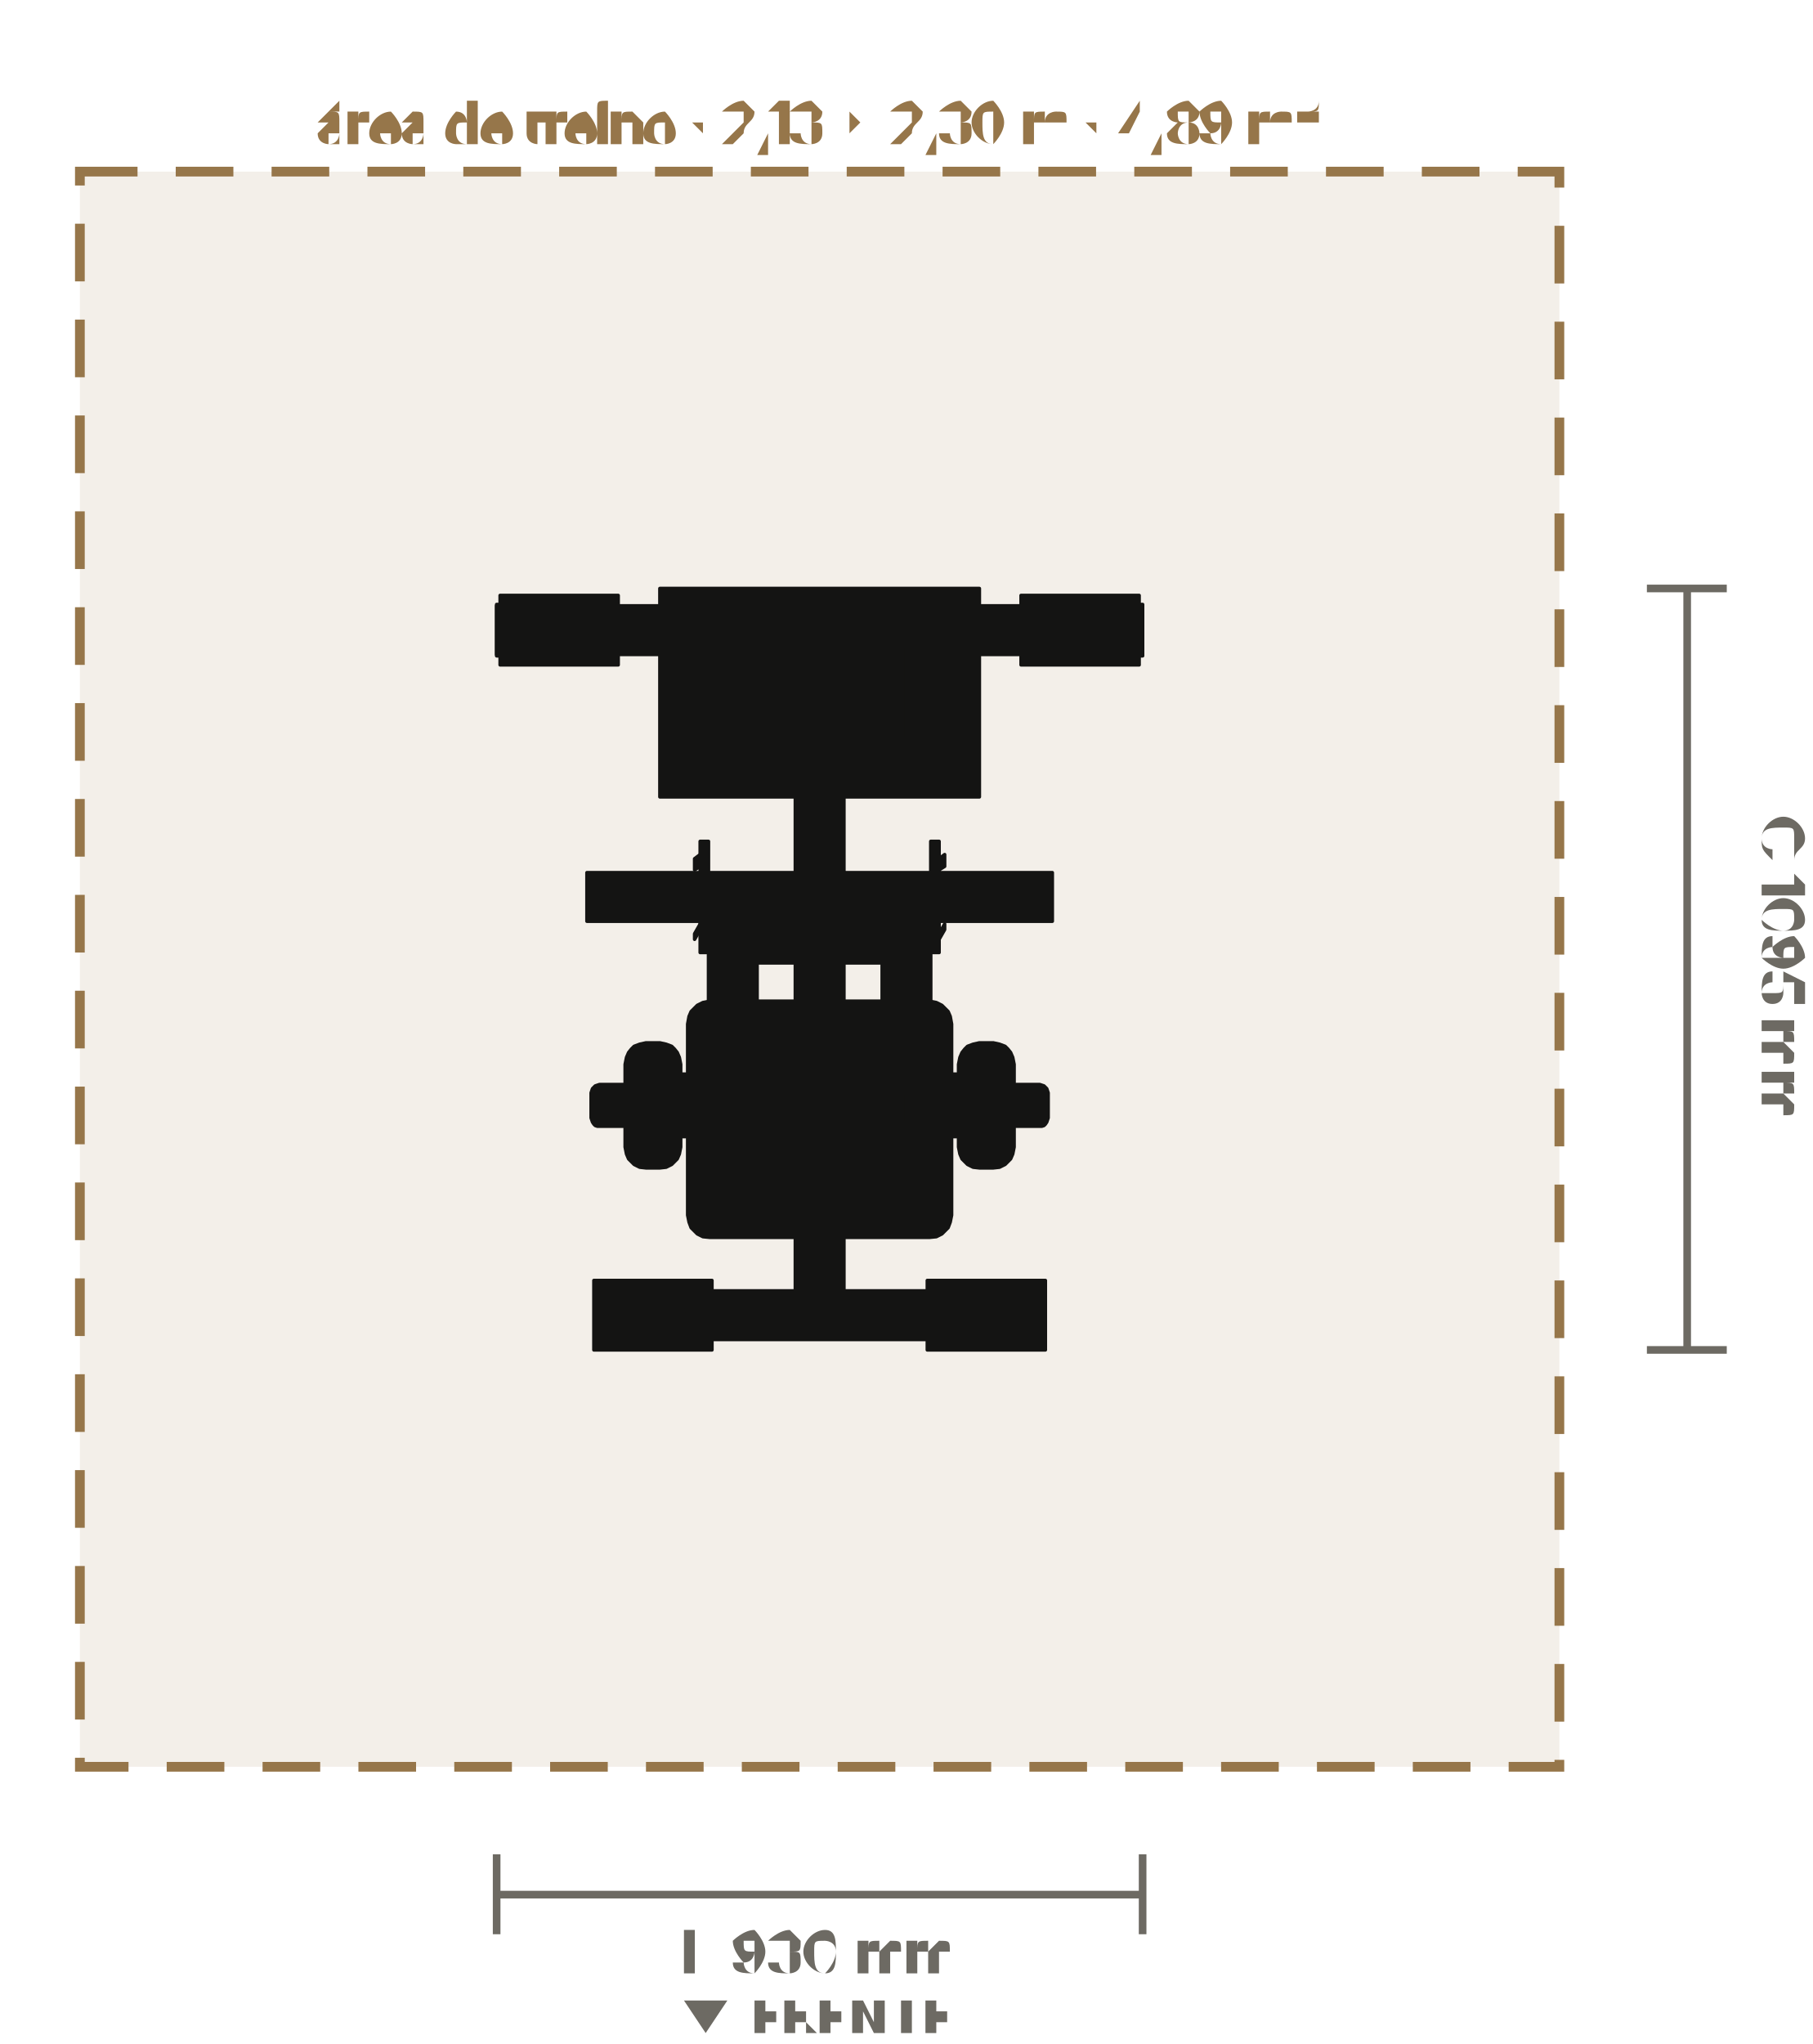
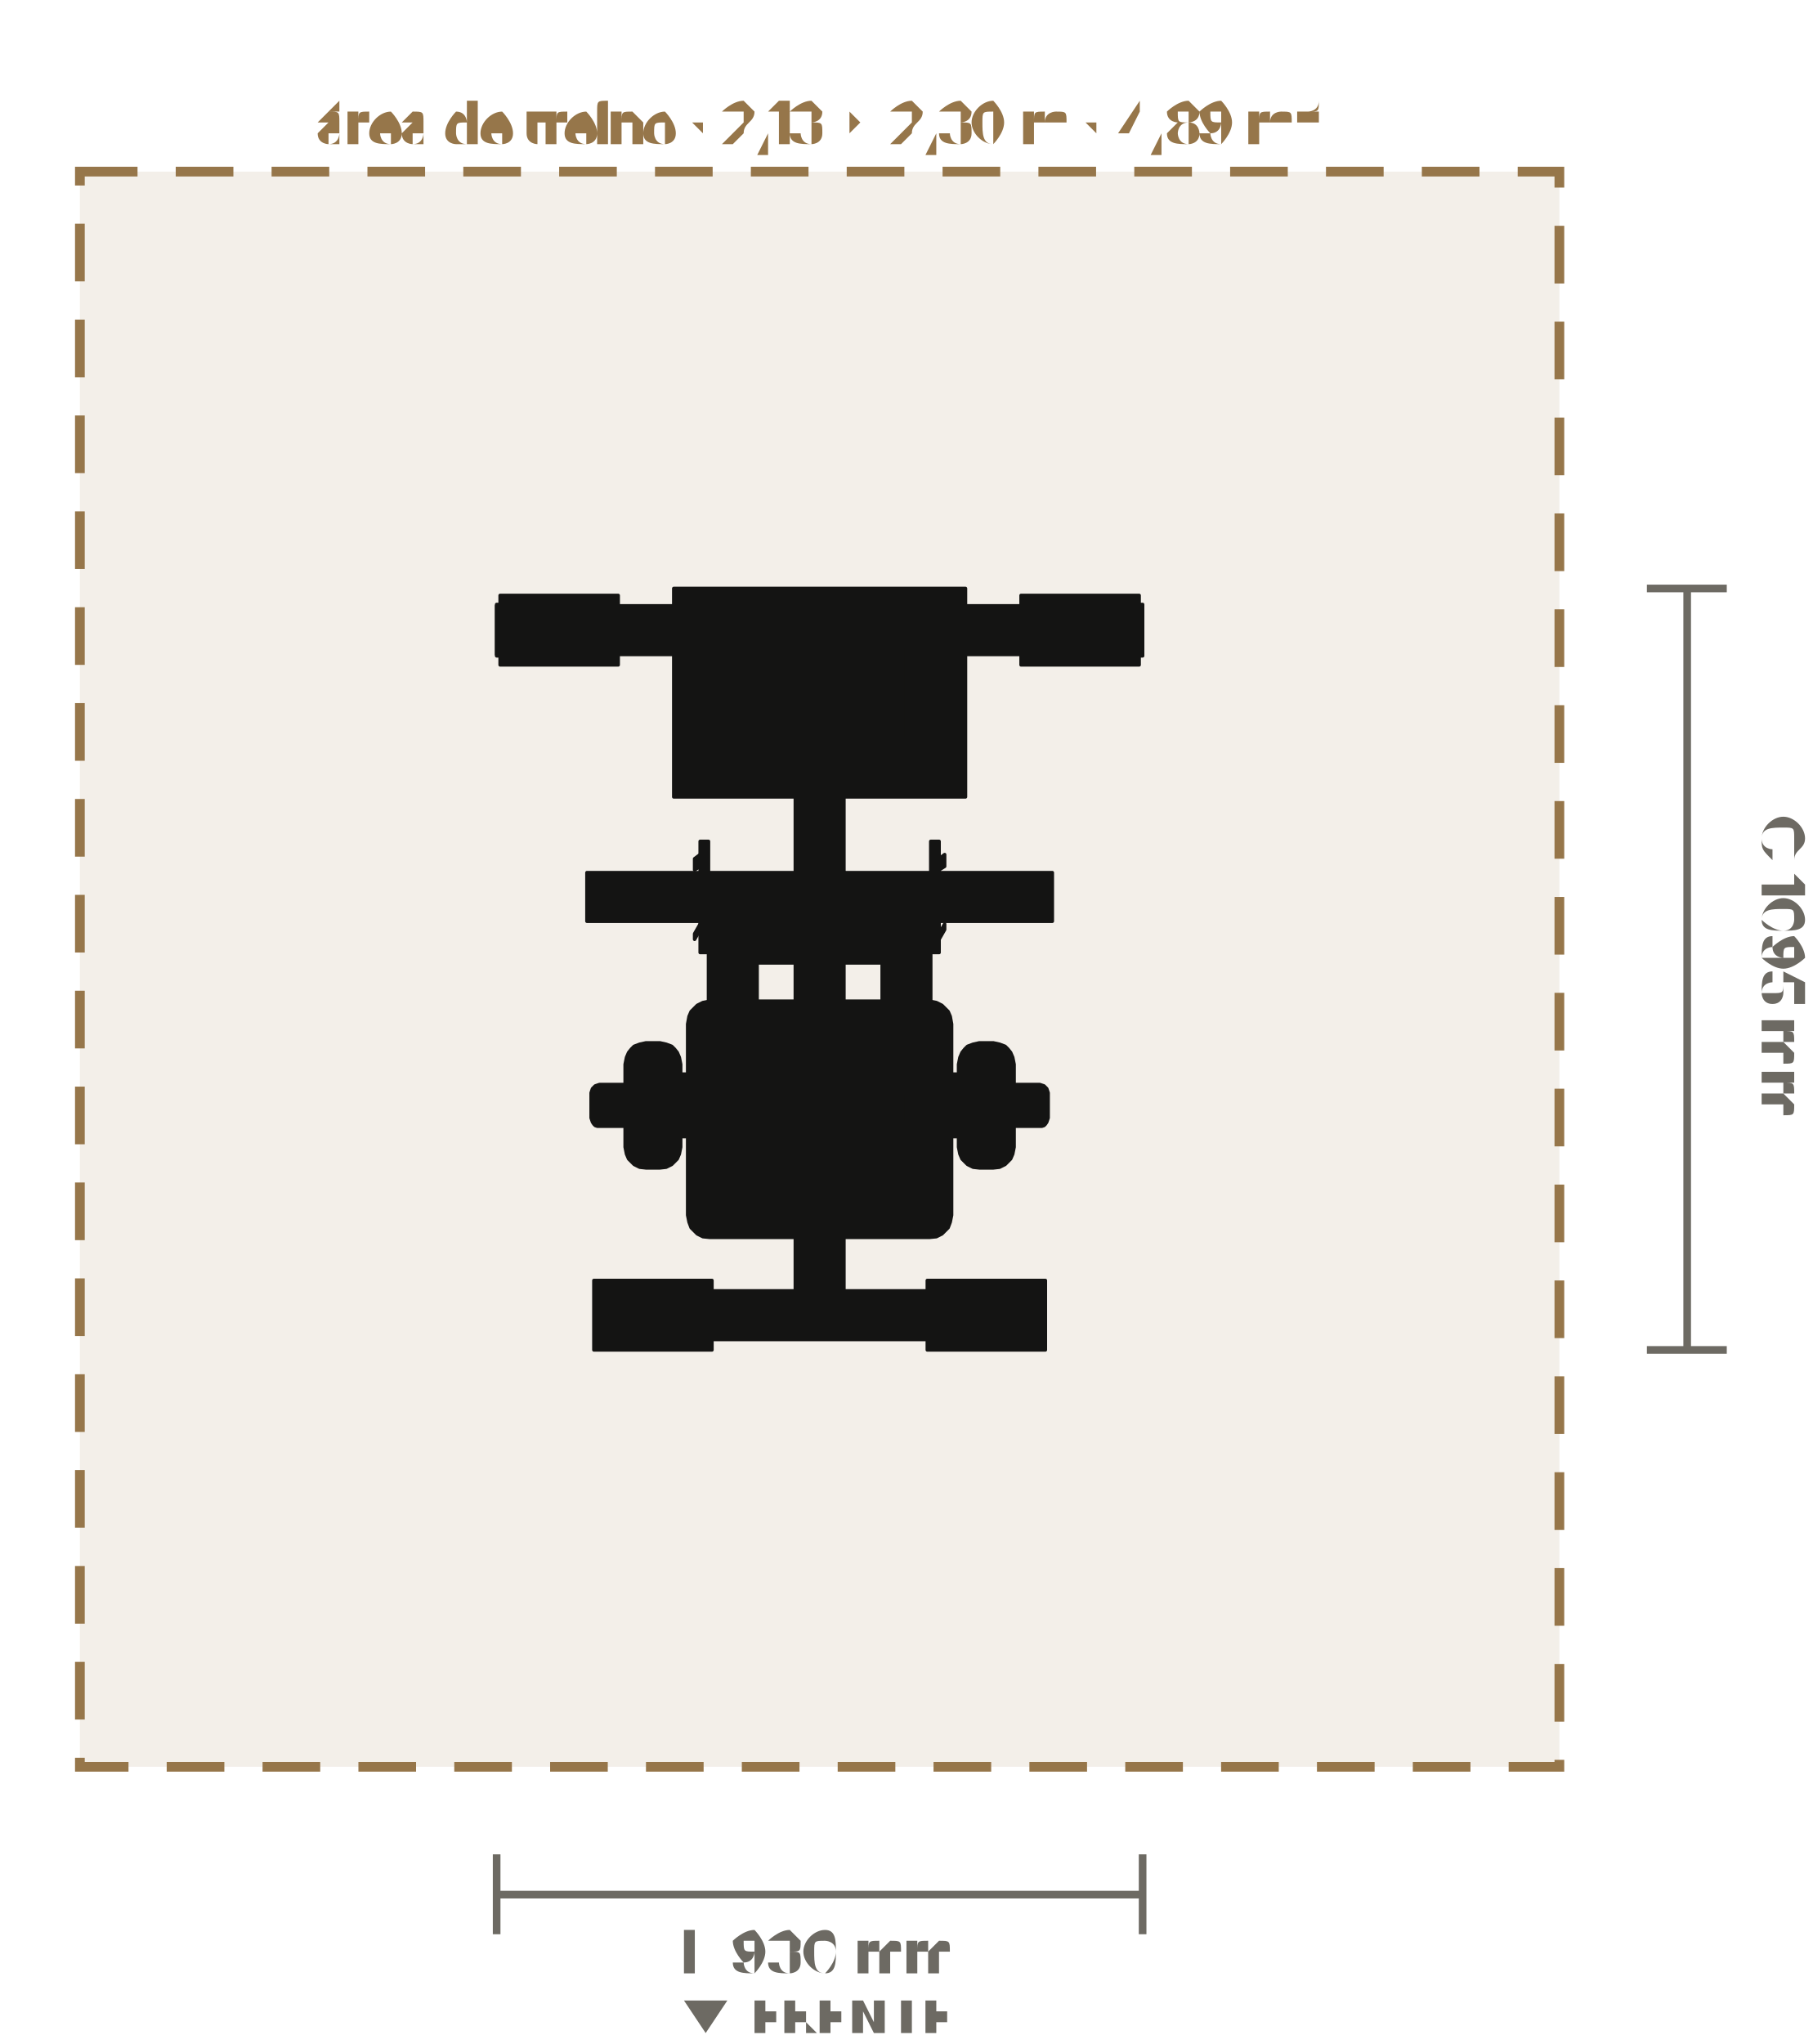
<svg xmlns="http://www.w3.org/2000/svg" viewBox="-1.18 -1.395 2.61 2.942" role="img" aria-label="Planta do Elevação Lateral Sentado (LD-B005): 930 × 1096 mm, com 60 cm de área de treino em volta" data-equipment="LD-B005" data-unit="m">
  <rect class="eq-zone" x="-1.065" y="-1.148" width="2.13" height="2.296" style="fill:#96764a;fill-opacity:.12;stroke:#96764a;stroke-width:0.014;stroke-dasharray:0.083 0.055" />
  <text class="eq-zone-label" x="0" y="-1.19" style="font-family:Barlow,Inter,Arial,sans-serif;font-size:0.079px;fill:#96764a;text-anchor:middle">área de treino · 2,13 × 2,30 m · 4,89 m²</text>
  <g class="eq-parts">
    <polygon class="eq-part" points="-0.465,-0.523 0.465,-0.523 0.465,-0.453 -0.465,-0.453" style="fill:#141413;stroke:#141413;stroke-width:0.005;stroke-linejoin:round" />
    <polygon class="eq-part" points="-0.035,-0.488 0.035,-0.488 0.035,0.498 -0.035,0.498" style="fill:#141413;stroke:#141413;stroke-width:0.005;stroke-linejoin:round" />
    <polygon class="eq-part" points="-0.3,0.463 0.3,0.463 0.3,0.533 -0.3,0.533" style="fill:#141413;stroke:#141413;stroke-width:0.005;stroke-linejoin:round" />
    <polygon class="eq-part" points="-0.46,-0.538 -0.29,-0.538 -0.29,-0.438 -0.46,-0.438" style="fill:#141413;stroke:#141413;stroke-width:0.005;stroke-linejoin:round" />
    <polygon class="eq-part" points="-0.441,-0.488 -0.441,-0.491 -0.44,-0.494 -0.438,-0.496 -0.435,-0.498 -0.433,-0.499 -0.43,-0.499 -0.427,-0.499 -0.424,-0.498 -0.422,-0.496 -0.42,-0.494 -0.419,-0.491 -0.419,-0.488 -0.419,-0.485 -0.42,-0.483 -0.422,-0.48 -0.424,-0.479 -0.427,-0.478 -0.43,-0.477 -0.433,-0.478 -0.435,-0.479 -0.438,-0.48 -0.44,-0.483 -0.441,-0.485" style="fill:#141413;stroke:#141413;stroke-width:0.005;stroke-linejoin:round" />
    <polygon class="eq-part" points="-0.331,-0.488 -0.331,-0.491 -0.33,-0.494 -0.328,-0.496 -0.326,-0.498 -0.323,-0.499 -0.32,-0.499 -0.317,-0.499 -0.315,-0.498 -0.312,-0.496 -0.31,-0.494 -0.309,-0.491 -0.309,-0.488 -0.309,-0.485 -0.31,-0.483 -0.312,-0.48 -0.315,-0.479 -0.317,-0.478 -0.32,-0.477 -0.323,-0.478 -0.326,-0.479 -0.328,-0.48 -0.33,-0.483 -0.331,-0.485" style="fill:#141413;stroke:#141413;stroke-width:0.005;stroke-linejoin:round" />
    <polygon class="eq-part" points="-0.325,0.448 -0.155,0.448 -0.155,0.548 -0.325,0.548" style="fill:#141413;stroke:#141413;stroke-width:0.005;stroke-linejoin:round" />
    <polygon class="eq-part" points="-0.306,0.498 -0.306,0.495 -0.304,0.493 -0.303,0.49 -0.3,0.489 -0.298,0.488 -0.295,0.487 -0.292,0.488 -0.289,0.489 -0.287,0.49 -0.285,0.493 -0.284,0.495 -0.284,0.498 -0.284,0.501 -0.285,0.504 -0.287,0.506 -0.289,0.508 -0.292,0.509 -0.295,0.509 -0.298,0.509 -0.3,0.508 -0.303,0.506 -0.304,0.504 -0.306,0.501" style="fill:#141413;stroke:#141413;stroke-width:0.005;stroke-linejoin:round" />
    <polygon class="eq-part" points="-0.196,0.498 -0.196,0.495 -0.195,0.493 -0.193,0.49 -0.191,0.489 -0.188,0.488 -0.185,0.487 -0.182,0.488 -0.179,0.489 -0.177,0.49 -0.175,0.493 -0.174,0.495 -0.174,0.498 -0.174,0.501 -0.175,0.504 -0.177,0.506 -0.179,0.508 -0.182,0.509 -0.185,0.509 -0.188,0.509 -0.191,0.508 -0.193,0.506 -0.195,0.504 -0.196,0.501" style="fill:#141413;stroke:#141413;stroke-width:0.005;stroke-linejoin:round" />
    <polygon class="eq-part" points="-0.465,-0.525 -0.453,-0.525 -0.453,-0.451 -0.465,-0.451" style="fill:#141413;stroke:#141413;stroke-width:0.005;stroke-linejoin:round" />
    <polygon class="eq-part" points="-0.3,0.461 -0.288,0.461 -0.288,0.535 -0.3,0.535" style="fill:#141413;stroke:#141413;stroke-width:0.005;stroke-linejoin:round" />
    <polygon class="eq-part" points="0.29,-0.538 0.46,-0.538 0.46,-0.438 0.29,-0.438" style="fill:#141413;stroke:#141413;stroke-width:0.005;stroke-linejoin:round" />
    <polygon class="eq-part" points="0.309,-0.488 0.309,-0.491 0.31,-0.494 0.312,-0.496 0.315,-0.498 0.317,-0.499 0.32,-0.499 0.323,-0.499 0.326,-0.498 0.328,-0.496 0.33,-0.494 0.331,-0.491 0.331,-0.488 0.331,-0.485 0.33,-0.483 0.328,-0.48 0.326,-0.479 0.323,-0.478 0.32,-0.477 0.317,-0.478 0.315,-0.479 0.312,-0.48 0.31,-0.483 0.309,-0.485" style="fill:#141413;stroke:#141413;stroke-width:0.005;stroke-linejoin:round" />
    <polygon class="eq-part" points="0.419,-0.488 0.419,-0.491 0.42,-0.494 0.422,-0.496 0.424,-0.498 0.427,-0.499 0.43,-0.499 0.433,-0.499 0.435,-0.498 0.438,-0.496 0.44,-0.494 0.441,-0.491 0.441,-0.488 0.441,-0.485 0.44,-0.483 0.438,-0.48 0.435,-0.479 0.433,-0.478 0.43,-0.477 0.427,-0.478 0.424,-0.479 0.422,-0.48 0.42,-0.483 0.419,-0.485" style="fill:#141413;stroke:#141413;stroke-width:0.005;stroke-linejoin:round" />
    <polygon class="eq-part" points="0.155,0.448 0.325,0.448 0.325,0.548 0.155,0.548" style="fill:#141413;stroke:#141413;stroke-width:0.005;stroke-linejoin:round" />
    <polygon class="eq-part" points="0.174,0.498 0.174,0.495 0.175,0.493 0.177,0.49 0.179,0.489 0.182,0.488 0.185,0.487 0.188,0.488 0.191,0.489 0.193,0.49 0.195,0.493 0.196,0.495 0.196,0.498 0.196,0.501 0.195,0.504 0.193,0.506 0.191,0.508 0.188,0.509 0.185,0.509 0.182,0.509 0.179,0.508 0.177,0.506 0.175,0.504 0.174,0.501" style="fill:#141413;stroke:#141413;stroke-width:0.005;stroke-linejoin:round" />
    <polygon class="eq-part" points="0.284,0.498 0.284,0.495 0.285,0.493 0.287,0.49 0.289,0.489 0.292,0.488 0.295,0.487 0.298,0.488 0.3,0.489 0.303,0.49 0.304,0.493 0.306,0.495 0.306,0.498 0.306,0.501 0.304,0.504 0.303,0.506 0.3,0.508 0.298,0.509 0.295,0.509 0.292,0.509 0.289,0.508 0.287,0.506 0.285,0.504 0.284,0.501" style="fill:#141413;stroke:#141413;stroke-width:0.005;stroke-linejoin:round" />
    <polygon class="eq-part" points="0.453,-0.525 0.465,-0.525 0.465,-0.451 0.453,-0.451" style="fill:#141413;stroke:#141413;stroke-width:0.005;stroke-linejoin:round" />
    <polygon class="eq-part" points="0.288,0.461 0.3,0.461 0.3,0.535 0.288,0.535" style="fill:#141413;stroke:#141413;stroke-width:0.005;stroke-linejoin:round" />
-     <polygon class="eq-part" points="-0.2,-0.518 -0.17,-0.518 -0.17,-0.278 -0.2,-0.278" style="fill:#141413;stroke:#141413;stroke-width:0.005;stroke-linejoin:round" />
-     <polygon class="eq-part" points="0.17,-0.518 0.2,-0.518 0.2,-0.278 0.17,-0.278" style="fill:#141413;stroke:#141413;stroke-width:0.005;stroke-linejoin:round" />
-     <polygon class="eq-part" points="-0.2,-0.518 0.2,-0.518 0.2,-0.278 -0.2,-0.278" style="fill:#141413;stroke:#141413;stroke-width:0.005;stroke-linejoin:round" />
-     <polygon class="eq-part" points="-0.23,-0.548 0.23,-0.548 0.23,-0.248 -0.23,-0.248" style="fill:#141413;stroke:#141413;stroke-width:0.005;stroke-linejoin:round" />
-     <polygon class="eq-part" points="-0.16,-0.518 0.16,-0.518 0.16,-0.504 -0.16,-0.504" style="fill:#141413;stroke:#141413;stroke-width:0.005;stroke-linejoin:round" />
+     <polygon class="eq-part" points="-0.18,-0.518 -0.15,-0.518 -0.15,-0.278 -0.18,-0.278" style="fill:#141413;stroke:#141413;stroke-width:0.005;stroke-linejoin:round" />
+     <polygon class="eq-part" points="0.15,-0.518 0.18,-0.518 0.18,-0.278 0.15,-0.278" style="fill:#141413;stroke:#141413;stroke-width:0.005;stroke-linejoin:round" />
+     <polygon class="eq-part" points="-0.18,-0.518 0.18,-0.518 0.18,-0.278 -0.18,-0.278" style="fill:#141413;stroke:#141413;stroke-width:0.005;stroke-linejoin:round" />
+     <polygon class="eq-part" points="-0.21,-0.548 0.21,-0.548 0.21,-0.248 -0.21,-0.248" style="fill:#141413;stroke:#141413;stroke-width:0.005;stroke-linejoin:round" />
+     <polygon class="eq-part" points="-0.14,-0.518 0.14,-0.518 0.14,-0.504 -0.14,-0.504" style="fill:#141413;stroke:#141413;stroke-width:0.005;stroke-linejoin:round" />
    <polygon class="eq-part" points="-0.105,-0.504 -0.075,-0.504 -0.075,-0.494 -0.105,-0.494" style="fill:#141413;stroke:#141413;stroke-width:0.005;stroke-linejoin:round" />
    <polygon class="eq-part" points="0.075,-0.504 0.105,-0.504 0.105,-0.494 0.075,-0.494" style="fill:#141413;stroke:#141413;stroke-width:0.005;stroke-linejoin:round" />
-     <polygon class="eq-part" points="-0.2,-0.29 0,-0.29 0,-0.278 -0.2,-0.278" style="fill:#141413;stroke:#141413;stroke-width:0.005;stroke-linejoin:round" />
-     <polygon class="eq-part" points="0.07,-0.29 0.2,-0.29 0.2,-0.278 0.07,-0.278" style="fill:#141413;stroke:#141413;stroke-width:0.005;stroke-linejoin:round" />
-     <polygon class="eq-part" points="-0.17,-0.278 -0.03,-0.278 -0.03,-0.274 -0.17,-0.274" style="fill:#141413;stroke:#141413;stroke-width:0.005;stroke-linejoin:round" />
+     <polygon class="eq-part" points="-0.18,-0.29 0.02,-0.29 0.02,-0.278 -0.18,-0.278" style="fill:#141413;stroke:#141413;stroke-width:0.005;stroke-linejoin:round" />
+     <polygon class="eq-part" points="0.09,-0.29 0.18,-0.29 0.18,-0.278 0.09,-0.278" style="fill:#141413;stroke:#141413;stroke-width:0.005;stroke-linejoin:round" />
+     <polygon class="eq-part" points="-0.15,-0.278 -0.01,-0.278 -0.01,-0.274 -0.15,-0.274" style="fill:#141413;stroke:#141413;stroke-width:0.005;stroke-linejoin:round" />
    <polygon class="eq-part" points="-0.09,-0.398 -0.09,-0.401 -0.089,-0.403 -0.087,-0.405 -0.085,-0.407 -0.083,-0.408 -0.08,-0.408 -0.077,-0.408 -0.075,-0.407 -0.073,-0.405 -0.071,-0.403 -0.07,-0.401 -0.07,-0.398 -0.07,-0.396 -0.071,-0.393 -0.073,-0.391 -0.075,-0.39 -0.077,-0.389 -0.08,-0.388 -0.083,-0.389 -0.085,-0.39 -0.087,-0.391 -0.089,-0.393 -0.09,-0.396" style="fill:#141413;stroke:#141413;stroke-width:0.005;stroke-linejoin:round" />
    <polygon class="eq-part" points="0.07,-0.398 0.07,-0.401 0.071,-0.403 0.073,-0.405 0.075,-0.407 0.077,-0.408 0.08,-0.408 0.083,-0.408 0.085,-0.407 0.087,-0.405 0.089,-0.403 0.09,-0.401 0.09,-0.398 0.09,-0.396 0.089,-0.393 0.087,-0.391 0.085,-0.39 0.083,-0.389 0.08,-0.388 0.077,-0.389 0.075,-0.39 0.073,-0.391 0.071,-0.393 0.07,-0.396" style="fill:#141413;stroke:#141413;stroke-width:0.005;stroke-linejoin:round" />
    <polygon class="eq-part" points="-0.13,-0.478 0.13,-0.478 0.13,-0.318 -0.13,-0.318" style="fill:#141413;stroke:#141413;stroke-width:0.005;stroke-linejoin:round" />
    <polygon class="eq-part" points="-0.13,-0.478 0.13,-0.478 0.13,-0.318 -0.13,-0.318" style="fill:#141413;stroke:#141413;stroke-width:0.005;stroke-linejoin:round" />
    <polygon class="eq-part" points="-0.004,-0.398 -0.004,-0.399 -0.004,-0.4 -0.003,-0.401 -0.002,-0.402 -0.001,-0.402 0,-0.402 0.001,-0.402 0.002,-0.402 0.003,-0.401 0.004,-0.4 0.004,-0.399 0.004,-0.398 0.004,-0.397 0.004,-0.396 0.003,-0.395 0.002,-0.395 0.001,-0.394 0,-0.394 -0.001,-0.394 -0.002,-0.395 -0.003,-0.395 -0.004,-0.396 -0.004,-0.397" style="fill:#141413;stroke:#141413;stroke-width:0.005;stroke-linejoin:round" />
    <polygon class="eq-part" points="-0.12,-0.463 0.12,-0.463 0.12,-0.333 -0.12,-0.333" style="fill:#141413;stroke:#141413;stroke-width:0.005;stroke-linejoin:round" />
    <polygon class="eq-part" points="-0.12,-0.463 0.12,-0.463 0.12,-0.333 -0.12,-0.333" style="fill:#141413;stroke:#141413;stroke-width:0.005;stroke-linejoin:round" />
    <polygon class="eq-part" points="-0.12,-0.463 0.12,-0.463 0.12,-0.333 -0.12,-0.333" style="fill:#141413;stroke:#141413;stroke-width:0.005;stroke-linejoin:round" />
    <polygon class="eq-part" points="-0.12,-0.463 0.12,-0.463 0.12,-0.333 -0.12,-0.333" style="fill:#141413;stroke:#141413;stroke-width:0.005;stroke-linejoin:round" />
    <polygon class="eq-part" points="-0.12,-0.463 0.12,-0.463 0.12,-0.333 -0.12,-0.333" style="fill:#141413;stroke:#141413;stroke-width:0.005;stroke-linejoin:round" />
    <polygon class="eq-part" points="-0.12,-0.463 0.12,-0.463 0.12,-0.333 -0.12,-0.333" style="fill:#141413;stroke:#141413;stroke-width:0.005;stroke-linejoin:round" />
    <polygon class="eq-part" points="-0.12,-0.463 0.12,-0.463 0.12,-0.333 -0.12,-0.333" style="fill:#141413;stroke:#141413;stroke-width:0.005;stroke-linejoin:round" />
    <polygon class="eq-part" points="-0.12,-0.463 0.12,-0.463 0.12,-0.333 -0.12,-0.333" style="fill:#141413;stroke:#141413;stroke-width:0.005;stroke-linejoin:round" />
    <polygon class="eq-part" points="-0.12,-0.463 0.12,-0.463 0.12,-0.333 -0.12,-0.333" style="fill:#141413;stroke:#141413;stroke-width:0.005;stroke-linejoin:round" />
    <polygon class="eq-part" points="-0.12,-0.463 0.12,-0.463 0.12,-0.333 -0.12,-0.333" style="fill:#141413;stroke:#141413;stroke-width:0.005;stroke-linejoin:round" />
    <polygon class="eq-part" points="-0.12,-0.463 0.12,-0.463 0.12,-0.333 -0.12,-0.333" style="fill:#141413;stroke:#141413;stroke-width:0.005;stroke-linejoin:round" />
    <polygon class="eq-part" points="-0.006,-0.398 -0.006,-0.4 -0.005,-0.401 -0.004,-0.402 -0.003,-0.403 -0.002,-0.404 0,-0.404 0.002,-0.404 0.003,-0.403 0.004,-0.402 0.005,-0.401 0.006,-0.4 0.006,-0.398 0.006,-0.397 0.005,-0.395 0.004,-0.394 0.003,-0.393 0.002,-0.392 0,-0.392 -0.002,-0.392 -0.003,-0.393 -0.004,-0.394 -0.005,-0.395 -0.006,-0.397" style="fill:#141413;stroke:#141413;stroke-width:0.005;stroke-linejoin:round" />
    <polygon class="eq-part" points="-0.006,-0.353 0.006,-0.353 0.006,-0.283 -0.006,-0.283" style="fill:#141413;stroke:#141413;stroke-width:0.005;stroke-linejoin:round" />
-     <polygon class="eq-part" points="-0.17,-0.518 0.17,-0.518 0.17,-0.506 -0.17,-0.506" style="fill:#141413;stroke:#141413;stroke-width:0.005;stroke-linejoin:round" />
+     <polygon class="eq-part" points="-0.15,-0.518 0.15,-0.518 0.15,-0.506 -0.15,-0.506" style="fill:#141413;stroke:#141413;stroke-width:0.005;stroke-linejoin:round" />
    <polygon class="eq-part" points="-0.035,0.193 -0.035,0.19 -0.033,0.187 -0.032,0.185 -0.029,0.183 -0.026,0.182 -0.023,0.181 0.023,0.181 0.026,0.182 0.029,0.183 0.032,0.185 0.033,0.187 0.035,0.19 0.035,0.193 0.035,0.239 0.035,0.242 0.033,0.245 0.032,0.248 0.029,0.25 0.026,0.251 0.023,0.251 -0.023,0.251 -0.026,0.251 -0.029,0.25 -0.032,0.248 -0.033,0.245 -0.035,0.242 -0.035,0.239" style="fill:#141413;stroke:#141413;stroke-width:0.005;stroke-linejoin:round" />
    <polygon class="eq-part" points="-0.047,0.239 -0.047,0.194 -0.035,0.194 -0.035,0.239" style="fill:#141413;stroke:#141413;stroke-width:0.005;stroke-linejoin:round" />
    <polygon class="eq-part" points="-0.117,0.216 -0.117,0.214 -0.117,0.213 -0.117,0.211 -0.116,0.21 -0.116,0.209 -0.115,0.209 -0.035,0.209 -0.034,0.209 -0.034,0.21 -0.033,0.211 -0.033,0.213 -0.033,0.214 -0.033,0.216 -0.033,0.218 -0.033,0.22 -0.033,0.221 -0.034,0.222 -0.034,0.223 -0.035,0.223 -0.115,0.223 -0.116,0.223 -0.116,0.222 -0.117,0.221 -0.117,0.22 -0.117,0.218" style="fill:#141413;stroke:#141413;stroke-width:0.005;stroke-linejoin:round" />
    <polygon class="eq-part" points="-0.19,0.354 -0.19,0.079 -0.188,0.068 -0.185,0.061 -0.18,0.056 -0.176,0.052 -0.168,0.048 -0.158,0.046 0.158,0.046 0.168,0.048 0.176,0.052 0.18,0.056 0.185,0.061 0.188,0.068 0.19,0.079 0.19,0.354 0.188,0.364 0.185,0.372 0.18,0.377 0.176,0.381 0.168,0.385 0.158,0.386 -0.158,0.386 -0.168,0.385 -0.176,0.381 -0.18,0.377 -0.185,0.372 -0.188,0.364" style="fill:#141413;stroke:#141413;stroke-width:0.005;stroke-linejoin:round" />
    <polygon class="eq-part" points="-0.035,-0.137 -0.035,-0.14 -0.033,-0.143 -0.032,-0.145 -0.029,-0.147 -0.026,-0.148 -0.023,-0.149 0.023,-0.149 0.026,-0.148 0.029,-0.147 0.032,-0.145 0.033,-0.143 0.035,-0.14 0.035,-0.137 0.035,-0.091 0.035,-0.088 0.033,-0.085 0.032,-0.082 0.029,-0.08 0.026,-0.079 0.023,-0.079 -0.023,-0.079 -0.026,-0.079 -0.029,-0.08 -0.032,-0.082 -0.033,-0.085 -0.035,-0.088 -0.035,-0.091" style="fill:#141413;stroke:#141413;stroke-width:0.005;stroke-linejoin:round" />
    <polygon class="eq-part" points="-0.15,-0.065 -0.148,-0.075 -0.144,-0.084 -0.14,-0.089 -0.135,-0.093 -0.127,-0.097 -0.116,-0.099 0.116,-0.099 0.127,-0.097 0.135,-0.093 0.14,-0.089 0.144,-0.084 0.148,-0.075 0.15,-0.065 0.15,-0.043 0.148,-0.032 0.144,-0.024 0.14,-0.019 0.135,-0.015 0.127,-0.011 0.116,-0.009 -0.116,-0.009 -0.127,-0.011 -0.135,-0.015 -0.14,-0.019 -0.144,-0.024 -0.148,-0.032 -0.15,-0.043" style="fill:#141413;stroke:#141413;stroke-width:0.005;stroke-linejoin:round" />
    <polygon class="eq-part" points="-0.245,0.241 -0.245,0.151 -0.155,0.151 -0.155,0.241" style="fill:#141413;stroke:#141413;stroke-width:0.005;stroke-linejoin:round" />
    <polygon class="eq-part" points="-0.329,0.214 -0.329,0.178 -0.328,0.175 -0.327,0.172 -0.325,0.17 -0.323,0.168 -0.32,0.167 -0.317,0.166 -0.183,0.166 -0.18,0.167 -0.177,0.168 -0.175,0.17 -0.173,0.172 -0.172,0.175 -0.172,0.178 -0.172,0.214 -0.172,0.217 -0.173,0.22 -0.175,0.223 -0.177,0.225 -0.18,0.226 -0.183,0.226 -0.317,0.226 -0.32,0.226 -0.323,0.225 -0.325,0.223 -0.327,0.22 -0.328,0.217" style="fill:#141413;stroke:#141413;stroke-width:0.005;stroke-linejoin:round" />
    <polygon class="eq-part" points="-0.28,0.256 -0.28,0.137 -0.278,0.127 -0.275,0.12 -0.271,0.115 -0.267,0.111 -0.259,0.108 -0.25,0.106 -0.23,0.106 -0.221,0.108 -0.213,0.111 -0.209,0.115 -0.205,0.12 -0.202,0.127 -0.2,0.137 -0.2,0.256 -0.202,0.266 -0.205,0.273 -0.209,0.277 -0.213,0.281 -0.221,0.285 -0.23,0.286 -0.25,0.286 -0.259,0.285 -0.267,0.281 -0.271,0.277 -0.275,0.273 -0.278,0.266" style="fill:#141413;stroke:#141413;stroke-width:0.005;stroke-linejoin:round" />
    <polygon class="eq-part" points="0.155,0.241 0.155,0.151 0.245,0.151 0.245,0.241" style="fill:#141413;stroke:#141413;stroke-width:0.005;stroke-linejoin:round" />
    <polygon class="eq-part" points="0.172,0.178 0.172,0.175 0.173,0.172 0.175,0.17 0.177,0.168 0.18,0.167 0.183,0.166 0.317,0.166 0.32,0.167 0.323,0.168 0.325,0.17 0.327,0.172 0.328,0.175 0.329,0.178 0.329,0.214 0.328,0.217 0.327,0.22 0.325,0.223 0.323,0.225 0.32,0.226 0.317,0.226 0.183,0.226 0.18,0.226 0.177,0.225 0.175,0.223 0.173,0.22 0.172,0.217 0.172,0.214" style="fill:#141413;stroke:#141413;stroke-width:0.005;stroke-linejoin:round" />
    <polygon class="eq-part" points="0.2,0.137 0.202,0.127 0.205,0.12 0.209,0.115 0.213,0.111 0.221,0.108 0.23,0.106 0.25,0.106 0.259,0.108 0.267,0.111 0.271,0.115 0.275,0.12 0.278,0.127 0.28,0.137 0.28,0.256 0.278,0.266 0.275,0.273 0.271,0.277 0.267,0.281 0.259,0.285 0.25,0.286 0.23,0.286 0.221,0.285 0.213,0.281 0.209,0.277 0.205,0.273 0.202,0.266 0.2,0.256" style="fill:#141413;stroke:#141413;stroke-width:0.005;stroke-linejoin:round" />
    <polygon class="eq-part" points="-0.16,0.174 -0.16,-0.082 -0.16,-0.129 -0.158,-0.132 -0.157,-0.134 -0.154,-0.136 -0.151,-0.137 -0.148,-0.137 -0.102,-0.137 -0.099,-0.137 -0.096,-0.136 -0.093,-0.134 -0.092,-0.132 -0.09,-0.129 -0.09,-0.126 -0.09,-0.082 -0.09,0.174 -0.09,0.221 -0.092,0.224 -0.093,0.226 -0.096,0.228 -0.099,0.229 -0.102,0.23 -0.148,0.23 -0.151,0.229 -0.154,0.228 -0.157,0.226 -0.158,0.224 -0.16,0.221 -0.16,0.218" style="fill:#141413;stroke:#141413;stroke-width:0.005;stroke-linejoin:round" />
    <polygon class="eq-part" points="0.09,0.174 0.09,-0.082 0.09,-0.129 0.092,-0.132 0.093,-0.134 0.096,-0.136 0.099,-0.137 0.102,-0.137 0.148,-0.137 0.151,-0.137 0.154,-0.136 0.157,-0.134 0.158,-0.132 0.16,-0.129 0.16,-0.126 0.16,-0.082 0.16,0.174 0.16,0.221 0.158,0.224 0.157,0.226 0.154,0.228 0.151,0.229 0.148,0.23 0.102,0.23 0.099,0.229 0.096,0.228 0.093,0.226 0.092,0.224 0.09,0.221 0.09,0.218" style="fill:#141413;stroke:#141413;stroke-width:0.005;stroke-linejoin:round" />
    <polygon class="eq-part" points="-0.17,0.185 -0.17,0.18 -0.125,0.174 -0.125,0.207 -0.125,0.212 -0.17,0.219" style="fill:#141413;stroke:#141413;stroke-width:0.005;stroke-linejoin:round" />
    <polygon class="eq-part" points="0.125,0.185 0.125,0.18 0.17,0.174 0.17,0.207 0.17,0.212 0.125,0.219" style="fill:#141413;stroke:#141413;stroke-width:0.005;stroke-linejoin:round" />
    <polygon class="eq-part" points="-0.335,-0.139 0.335,-0.139 0.335,-0.069 -0.335,-0.069" style="fill:#141413;stroke:#141413;stroke-width:0.005;stroke-linejoin:round" />
    <polygon class="eq-part" points="-0.172,-0.024 -0.172,-0.184 -0.16,-0.184 -0.16,-0.024" style="fill:#141413;stroke:#141413;stroke-width:0.005;stroke-linejoin:round" />
    <polygon class="eq-part" points="-0.18,-0.048 -0.18,-0.051 -0.172,-0.065 -0.172,-0.059 -0.172,-0.057 -0.18,-0.043" style="fill:#141413;stroke:#141413;stroke-width:0.005;stroke-linejoin:round" />
    <polygon class="eq-part" points="-0.18,-0.157 -0.18,-0.159 -0.172,-0.165 -0.172,-0.151 -0.172,-0.148 -0.18,-0.143" style="fill:#141413;stroke:#141413;stroke-width:0.005;stroke-linejoin:round" />
    <polygon class="eq-part" points="0.16,-0.024 0.16,-0.184 0.172,-0.184 0.172,-0.024" style="fill:#141413;stroke:#141413;stroke-width:0.005;stroke-linejoin:round" />
    <polygon class="eq-part" points="0.172,-0.048 0.172,-0.051 0.18,-0.065 0.18,-0.059 0.18,-0.057 0.172,-0.043" style="fill:#141413;stroke:#141413;stroke-width:0.005;stroke-linejoin:round" />
    <polygon class="eq-part" points="0.172,-0.157 0.172,-0.159 0.18,-0.165 0.18,-0.151 0.18,-0.148 0.172,-0.143" style="fill:#141413;stroke:#141413;stroke-width:0.005;stroke-linejoin:round" />
  </g>
  <line class="eq-dim" x1="-0.465" y1="1.332" x2="0.465" y2="1.332" style="stroke:#6d6a63;stroke-width:0.011" />
  <line class="eq-dim" x1="-0.465" y1="1.274" x2="-0.465" y2="1.389" style="stroke:#6d6a63;stroke-width:0.011" />
  <line class="eq-dim" x1="0.465" y1="1.274" x2="0.465" y2="1.389" style="stroke:#6d6a63;stroke-width:0.011" />
  <text class="eq-text" x="0" y="1.448" style="font-family:Barlow,Inter,Arial,sans-serif;font-size:0.083px;fill:#6d6a63;text-anchor:middle">L 930 mm</text>
  <line class="eq-dim" x1="1.249" y1="-0.548" x2="1.249" y2="0.548" style="stroke:#6d6a63;stroke-width:0.011" />
  <line class="eq-dim" x1="1.191" y1="-0.548" x2="1.306" y2="-0.548" style="stroke:#6d6a63;stroke-width:0.011" />
  <line class="eq-dim" x1="1.191" y1="0.548" x2="1.306" y2="0.548" style="stroke:#6d6a63;stroke-width:0.011" />
  <text class="eq-text" x="1.356" y="0" transform="rotate(90 1.3562 0)" style="font-family:Barlow,Inter,Arial,sans-serif;font-size:0.083px;fill:#6d6a63;text-anchor:middle">C 1095 mm</text>
  <text class="eq-text" x="0" y="1.53" style="font-family:Barlow,Inter,Arial,sans-serif;font-size:0.083px;fill:#6d6a63;text-anchor:middle;font-size:0.066px;letter-spacing:.1em">▼ FRENTE</text>
</svg>
